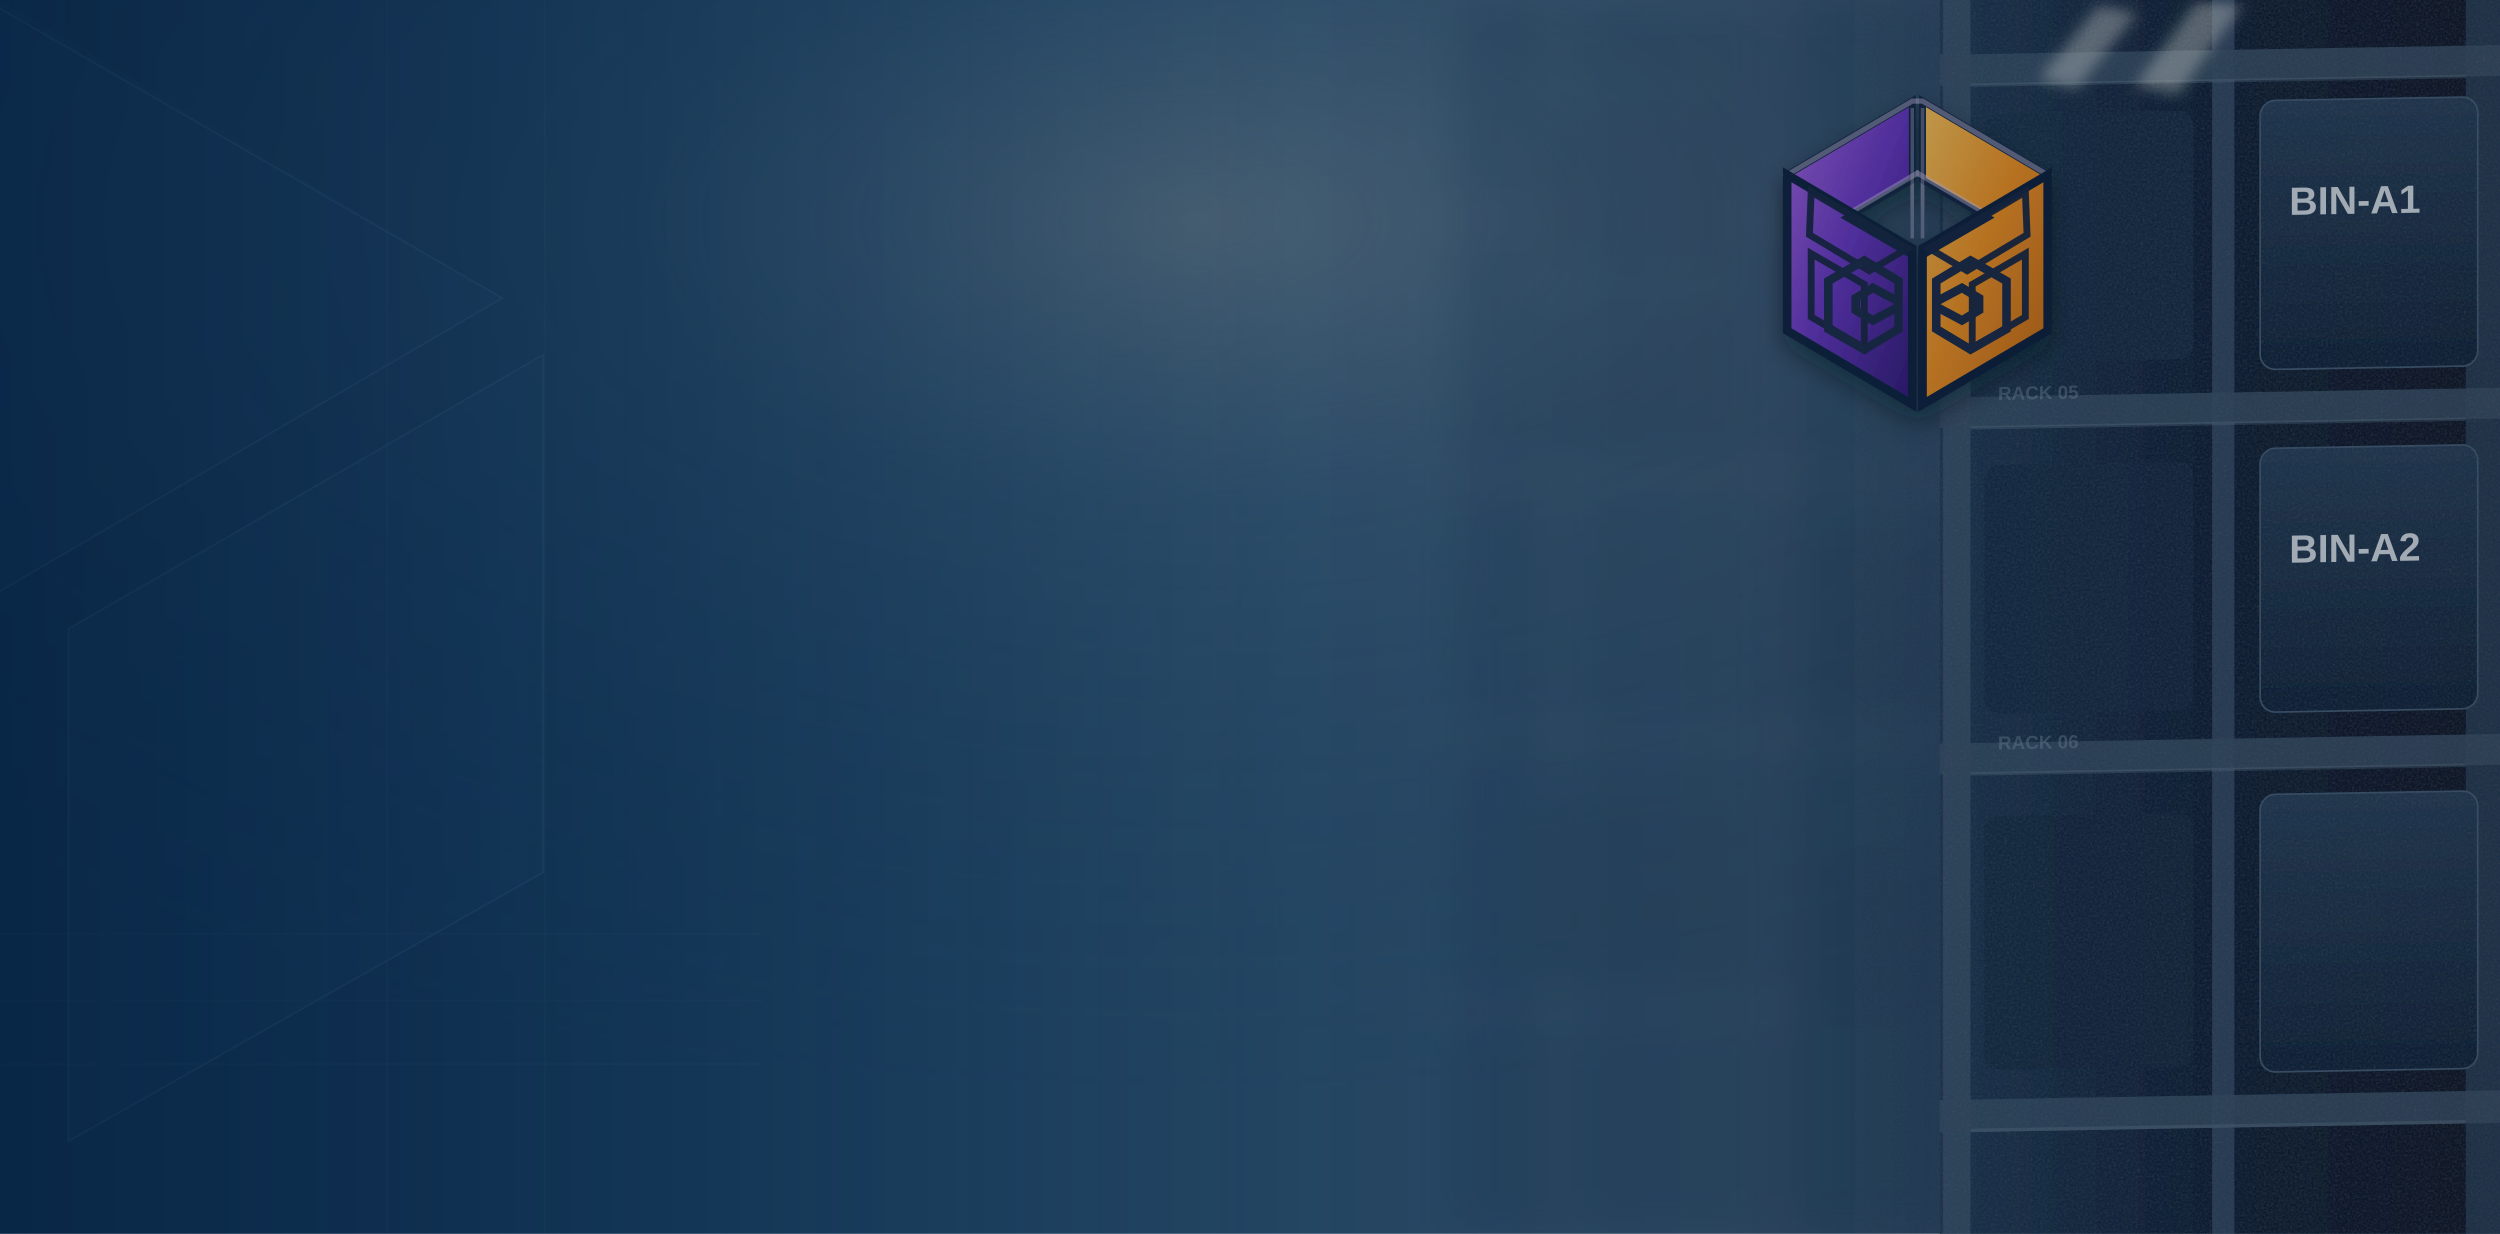
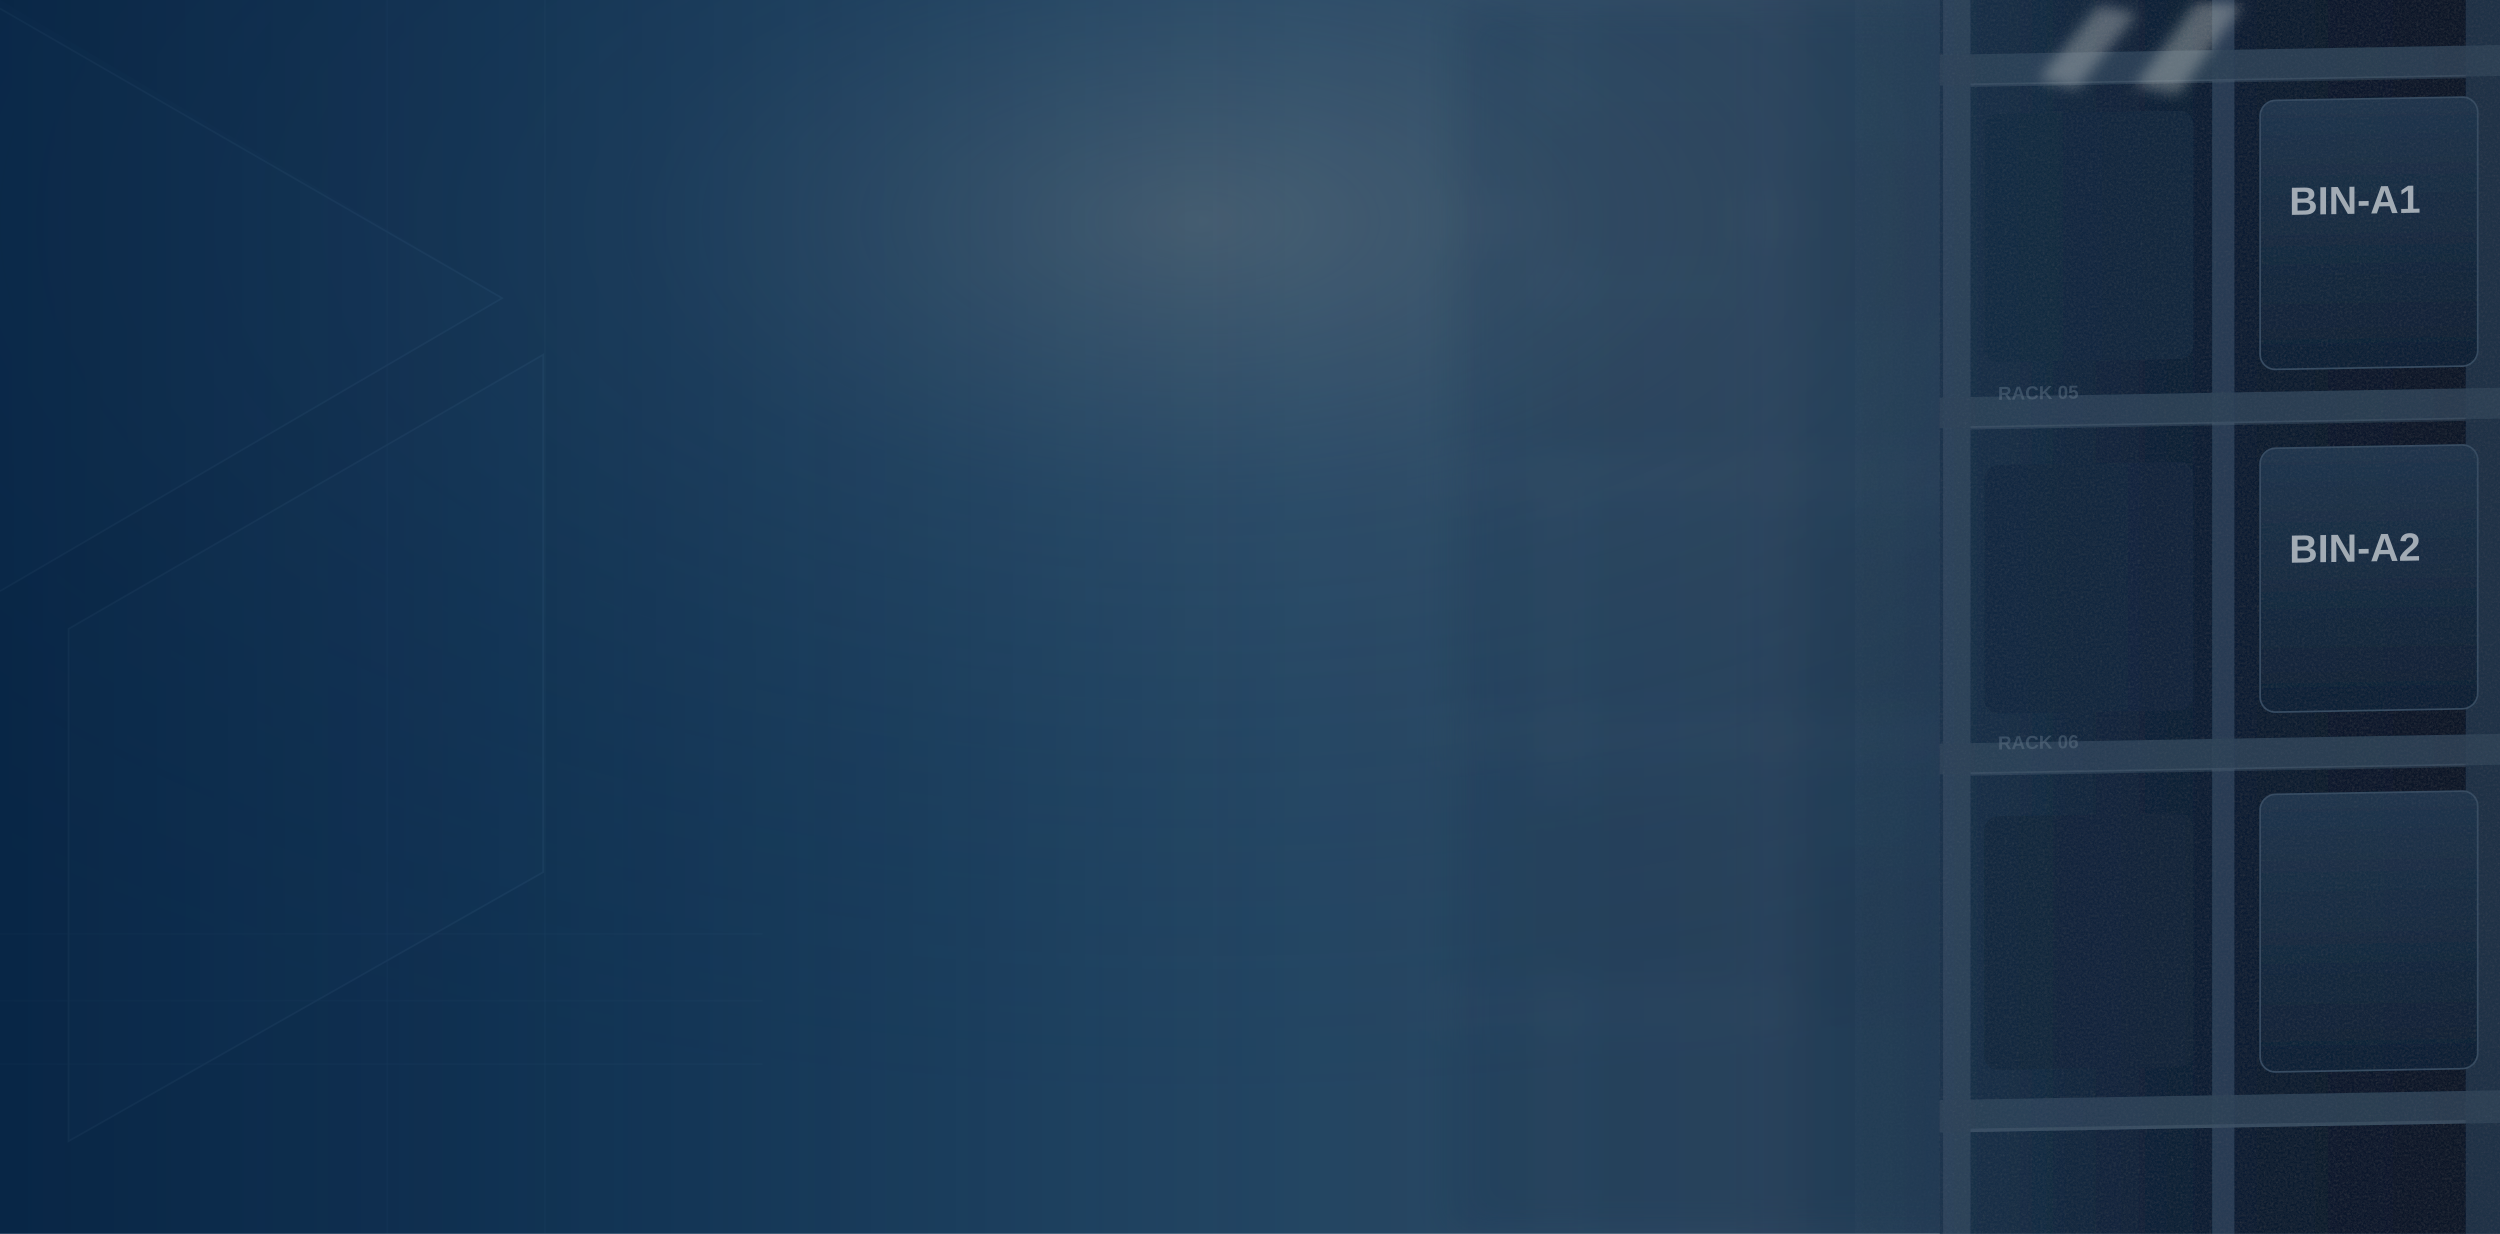
<svg xmlns="http://www.w3.org/2000/svg" viewBox="0 0 1459 720" preserveAspectRatio="xMidYMid slice">
  <defs>
    <linearGradient id="bg" x1="0" x2="1" y1="0" y2="0">
      <stop offset="0" stop-color="#0b3157" />
      <stop offset=".45" stop-color="#284b66" />
      <stop offset=".69" stop-color="#395168" />
      <stop offset="1" stop-color="#071a30" />
    </linearGradient>
    <linearGradient id="veil" x1="0" x2="1">
      <stop offset="0" stop-color="#071f3b" stop-opacity=".64" />
      <stop offset=".52" stop-color="#0c3156" stop-opacity=".28" />
      <stop offset="1" stop-color="#06182d" stop-opacity=".24" />
    </linearGradient>
    <radialGradient id="mist" cx="48%" cy="18%" r="72%">
      <stop offset="0" stop-color="#b7b0a4" stop-opacity=".36" />
      <stop offset=".32" stop-color="#8695a2" stop-opacity=".13" />
      <stop offset="1" stop-color="#123d64" stop-opacity="0" />
    </radialGradient>
    <linearGradient id="rack" x1="0" x2="1">
      <stop offset="0" stop-color="#20374f" />
      <stop offset=".48" stop-color="#0d1e32" />
      <stop offset="1" stop-color="#061323" />
    </linearGradient>
    <linearGradient id="bin" x1="0" x2="0" y1="0" y2="1">
      <stop offset="0" stop-color="#263d55" />
      <stop offset="1" stop-color="#0f2237" />
    </linearGradient>
    <linearGradient id="purple" x1="0" x2="1" y1="0" y2="1">
      <stop offset="0" stop-color="#aa64dc" />
      <stop offset=".48" stop-color="#6931ba" />
      <stop offset="1" stop-color="#31146d" />
    </linearGradient>
    <linearGradient id="orange" x1="0" x2="1" y1="0" y2="1">
      <stop offset="0" stop-color="#ffc24f" />
      <stop offset=".48" stop-color="#f28d17" />
      <stop offset="1" stop-color="#c86409" />
    </linearGradient>
    <filter id="blur12">
      <feGaussianBlur stdDeviation="12" />
    </filter>
    <filter id="blur4">
      <feGaussianBlur stdDeviation="4" />
    </filter>
    <filter id="grain" x="-15%" y="-15%" width="130%" height="130%">
      <feTurbulence type="fractalNoise" baseFrequency=".72" numOctaves="2" seed="17" result="noise" />
      <feColorMatrix in="noise" type="saturate" values="0" result="mono" />
      <feComponentTransfer in="mono" result="faded">
        <feFuncA type="table" tableValues="0 .055" />
      </feComponentTransfer>
      <feBlend in="SourceGraphic" in2="faded" mode="soft-light" />
    </filter>
    <filter id="logoShadow" x="-30%" y="-30%" width="160%" height="160%">
      <feDropShadow dx="0" dy="7" stdDeviation="7" flood-color="#020912" flood-opacity=".5" />
    </filter>
  </defs>
  <rect width="1459" height="720" fill="url(#bg)" />
  <rect width="1459" height="720" fill="url(#mist)" />
  <g opacity=".22" filter="url(#blur12)">
    <rect x="850" y="0" width="355" height="720" fill="#17364f" />
    <g stroke="#a3b0ba" stroke-opacity=".26" stroke-width="10">
      <path d="M910 0v720M1035 0v720M1150 0v720" />
      <path d="M845 128h380M845 278h380M845 430h380M845 590h380" />
    </g>
    <g fill="#182f45">
      <rect x="900" y="65" width="118" height="90" rx="8" />
      <rect x="900" y="180" width="118" height="92" rx="8" />
      <rect x="1048" y="88" width="100" height="105" rx="8" />
      <rect x="1048" y="314" width="100" height="108" rx="8" />
      <rect x="902" y="470" width="120" height="98" rx="8" />
      <rect x="1046" y="500" width="102" height="95" rx="8" />
    </g>
  </g>
  <g transform="translate(1132 -8) skewY(-1)" filter="url(#grain)">
    <rect x="0" y="0" width="327" height="740" fill="url(#rack)" />
    <rect x="2" y="0" width="16" height="740" fill="#536577" opacity=".5" />
    <rect x="159" y="0" width="13" height="740" fill="#35495f" opacity=".9" />
    <rect x="307" y="0" width="20" height="740" fill="#26394e" />
    <g fill="#3a4e62" opacity=".88">
      <rect x="0" y="40" width="327" height="18" />
      <rect x="0" y="240" width="327" height="18" />
      <rect x="0" y="442" width="327" height="18" />
      <rect x="0" y="650" width="327" height="19" />
    </g>
    <g stroke="#6c7d8d" stroke-opacity=".35" stroke-width="2">
      <path d="M18 58h289M18 258h289M18 460h289M18 668h289" />
    </g>
    <g>
      <rect x="187" y="70" width="127" height="157" rx="9" fill="url(#bin)" stroke="#455a70" />
      <rect x="187" y="273" width="127" height="154" rx="9" fill="url(#bin)" stroke="#455a70" />
      <rect x="187" y="475" width="127" height="162" rx="9" fill="url(#bin)" stroke="#455a70" />
      <rect x="26" y="75" width="122" height="145" rx="8" fill="#172d43" opacity=".78" />
      <rect x="26" y="280" width="122" height="145" rx="8" fill="#152a40" opacity=".75" />
      <rect x="26" y="485" width="122" height="148" rx="8" fill="#13273b" opacity=".72" />
    </g>
    <g fill="#e4e8ec" font-family="Arial, Helvetica, sans-serif" font-weight="700" font-size="23" opacity=".92">
      <text x="204" y="137">BIN-A1</text>
      <text x="204" y="340">BIN-A2</text>
    </g>
    <g fill="#8b9aaa" opacity=".42" font-family="Arial, Helvetica, sans-serif" font-size="11" font-weight="700">
      <text x="34" y="242">RACK 05</text>
      <text x="34" y="446">RACK 06</text>
    </g>
  </g>
  <g opacity=".42" filter="url(#blur4)" fill="#f4f3e8">
    <path d="M1225 3l22 5-35 44-22-6z" />
    <path d="M1283 0l26 3-38 52-25-5z" />
  </g>
  <g fill="none" stroke="#6a99be" stroke-width="1" opacity=".19">
    <path d="M0 5L293 174 0 345" />
    <path d="M40 367l277-160v302L40 666z" />
    <path d="M226 0v720M318 0v720" opacity=".36" />
    <path d="M0 545h445M0 584h445M0 621h445" opacity=".32" />
  </g>
  <g fill="#2d5d87" opacity=".095">
    <path d="M40 367l277-160v302L40 666z" />
    <path d="M0 0l294 174L0 345z" />
  </g>
-   <g transform="translate(1035 55)" filter="url(#logoShadow)">
-     <path d="M81 4 8 47v91l73 43V94L43 72l38-22z" fill="url(#purple)" stroke="#16243a" stroke-width="4" />
-     <path d="m87 4 73 43v91l-73 43V94l38-22-38-22z" fill="url(#orange)" stroke="#16243a" stroke-width="4" />
-     <path d="m81 4 6 0 73 43-37 22-39-23-39 23L8 47z" fill="none" stroke="#d6c7e7" stroke-opacity=".45" stroke-width="3" />
-     <path d="M8 47 81 90v91L8 138zM160 47 87 90v91l73-43z" fill="none" stroke="#101e35" stroke-width="5" />
-     <path d="M22 57 78 90 56 103 21 82zm0 36 31 18v37l-31-18zm125-36-56 33 22 13 35-21zm0 36-31 18v37l31-18z" fill="none" stroke="#17233a" stroke-width="4" opacity=".95" />
-     <path d="M73 109 53 97 32 109v28l21 12 20-12v-13l-15 8-10-6v-7l10-6 15 8zm22 0 20-12 21 12v28l-21 12-20-12v-13l15 8 10-6v-7l-10-6-15 8z" fill="none" stroke="#1a2740" stroke-width="5" />
-     <path d="M81 8v76M87 8v76" stroke="#d4c7e5" stroke-opacity=".34" stroke-width="2" />
-   </g>
  <rect width="1459" height="720" fill="url(#veil)" />
</svg>
